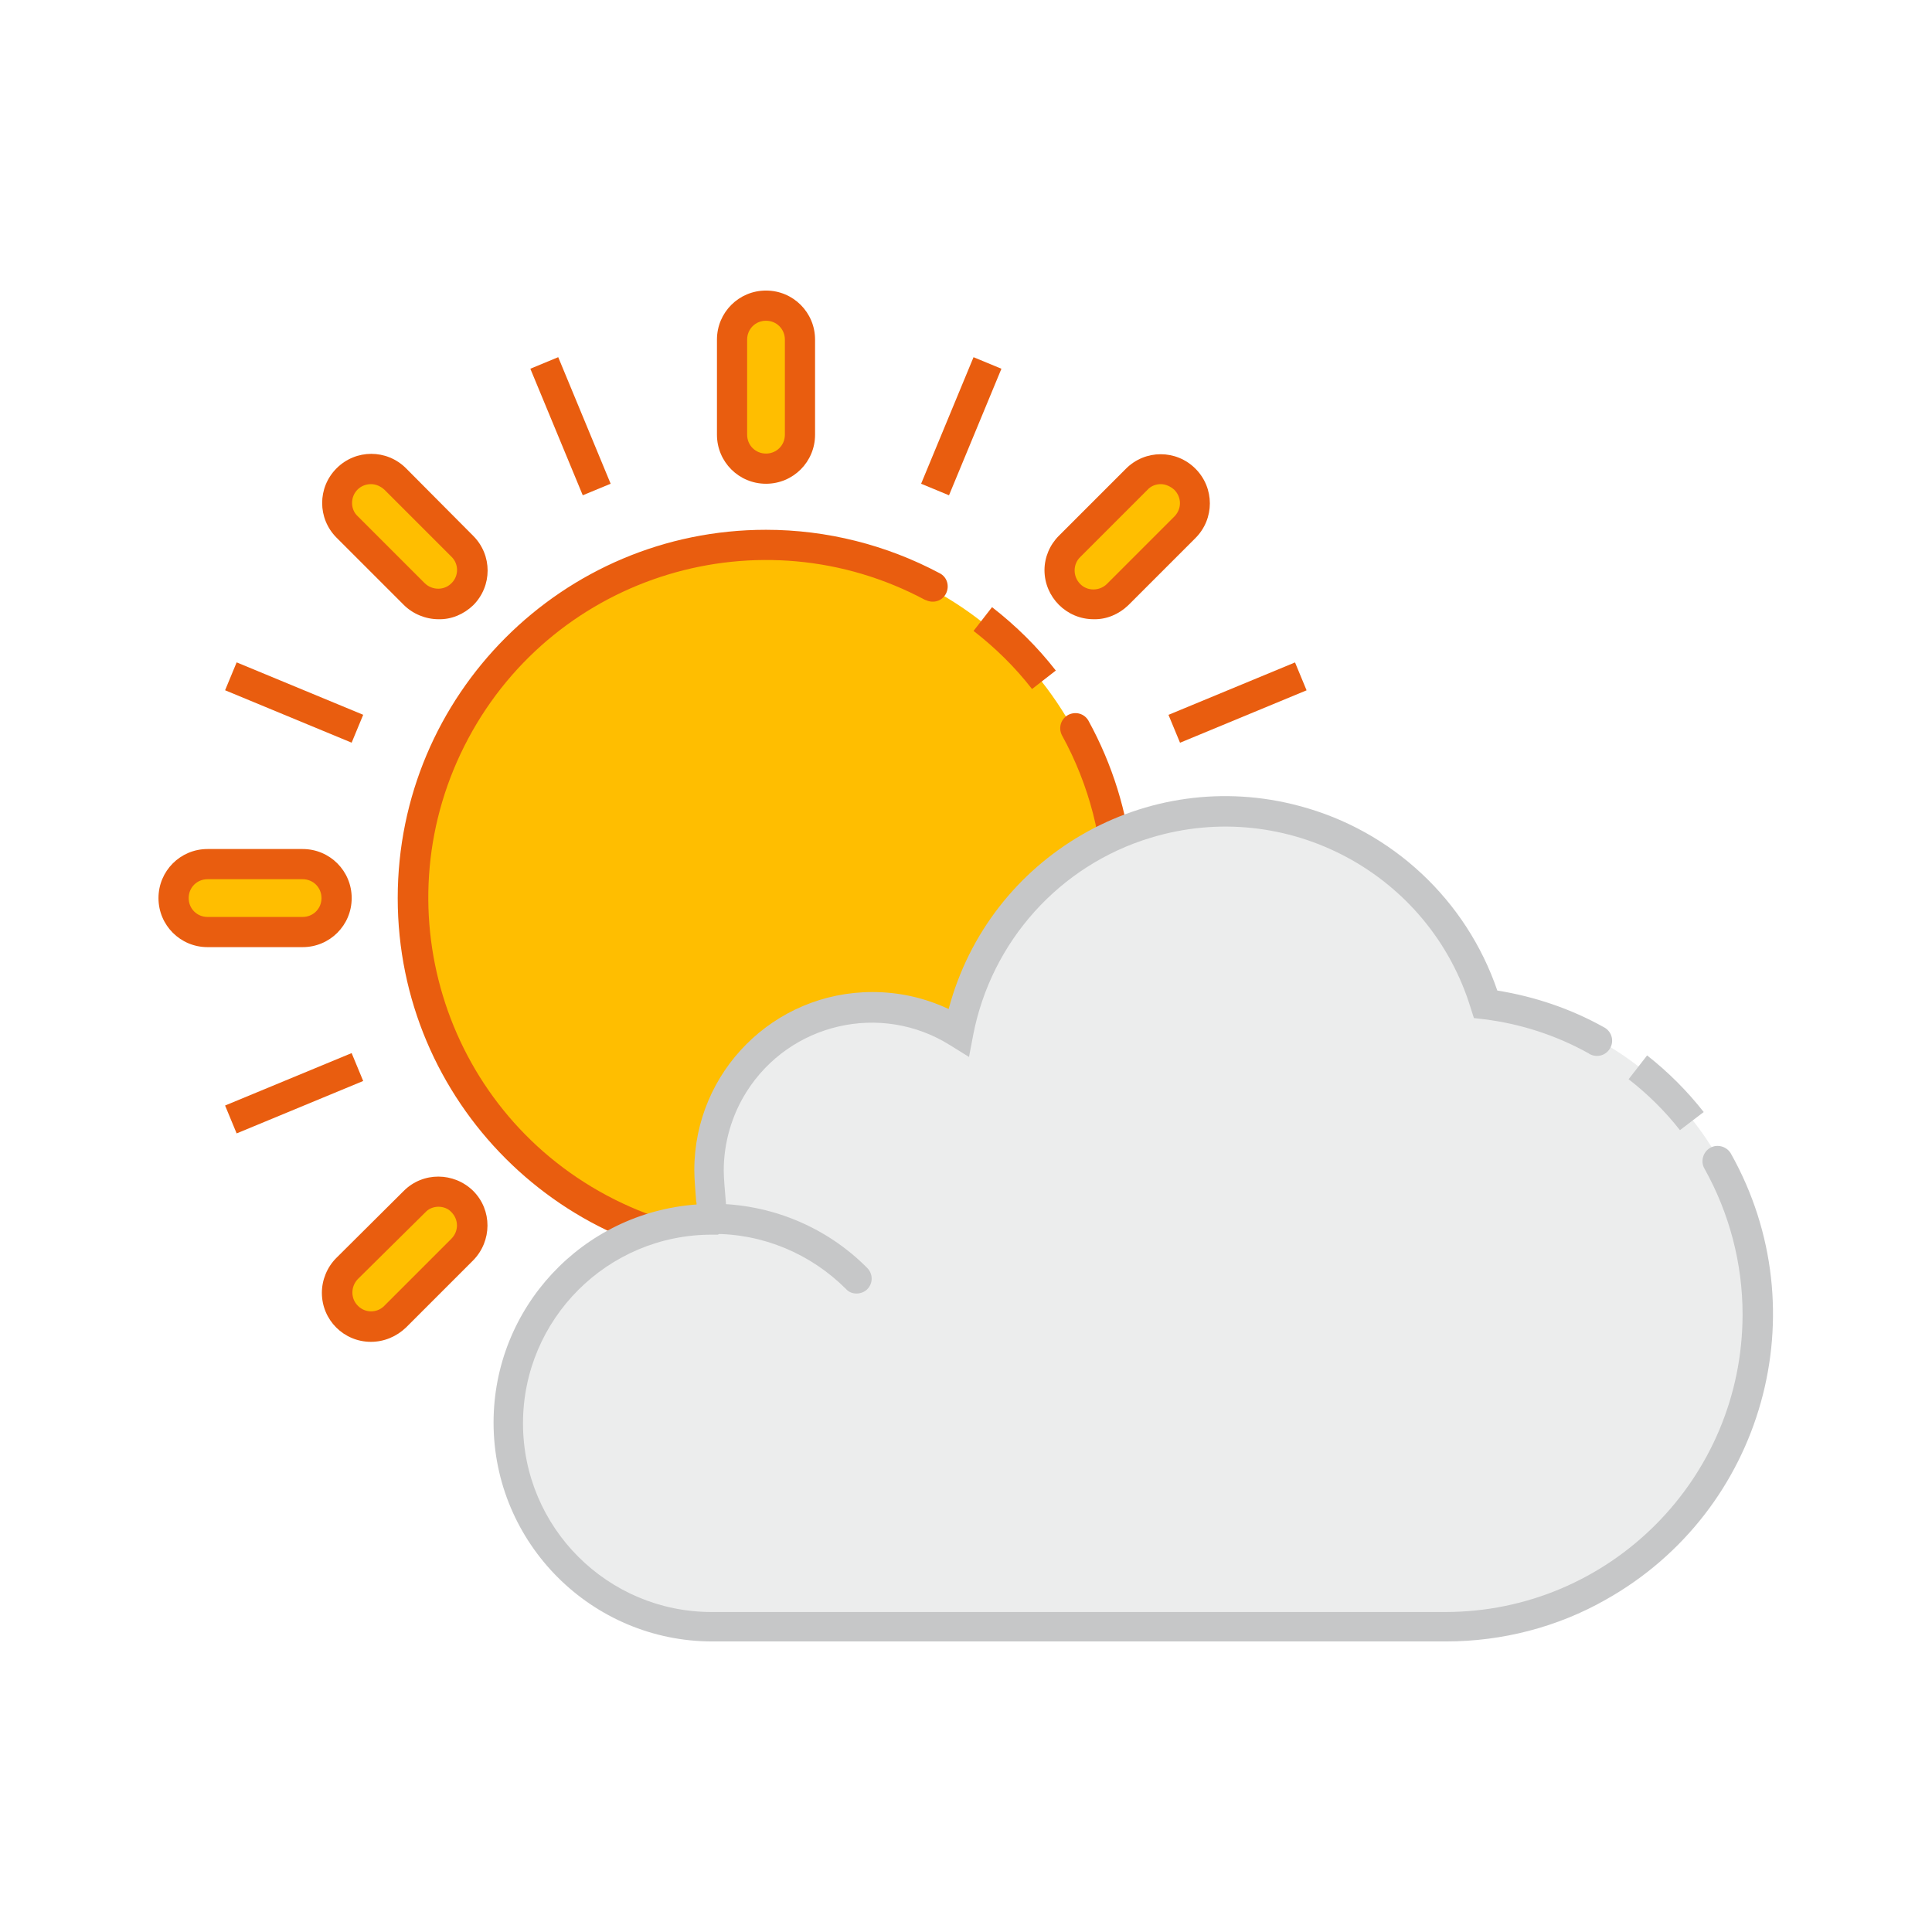
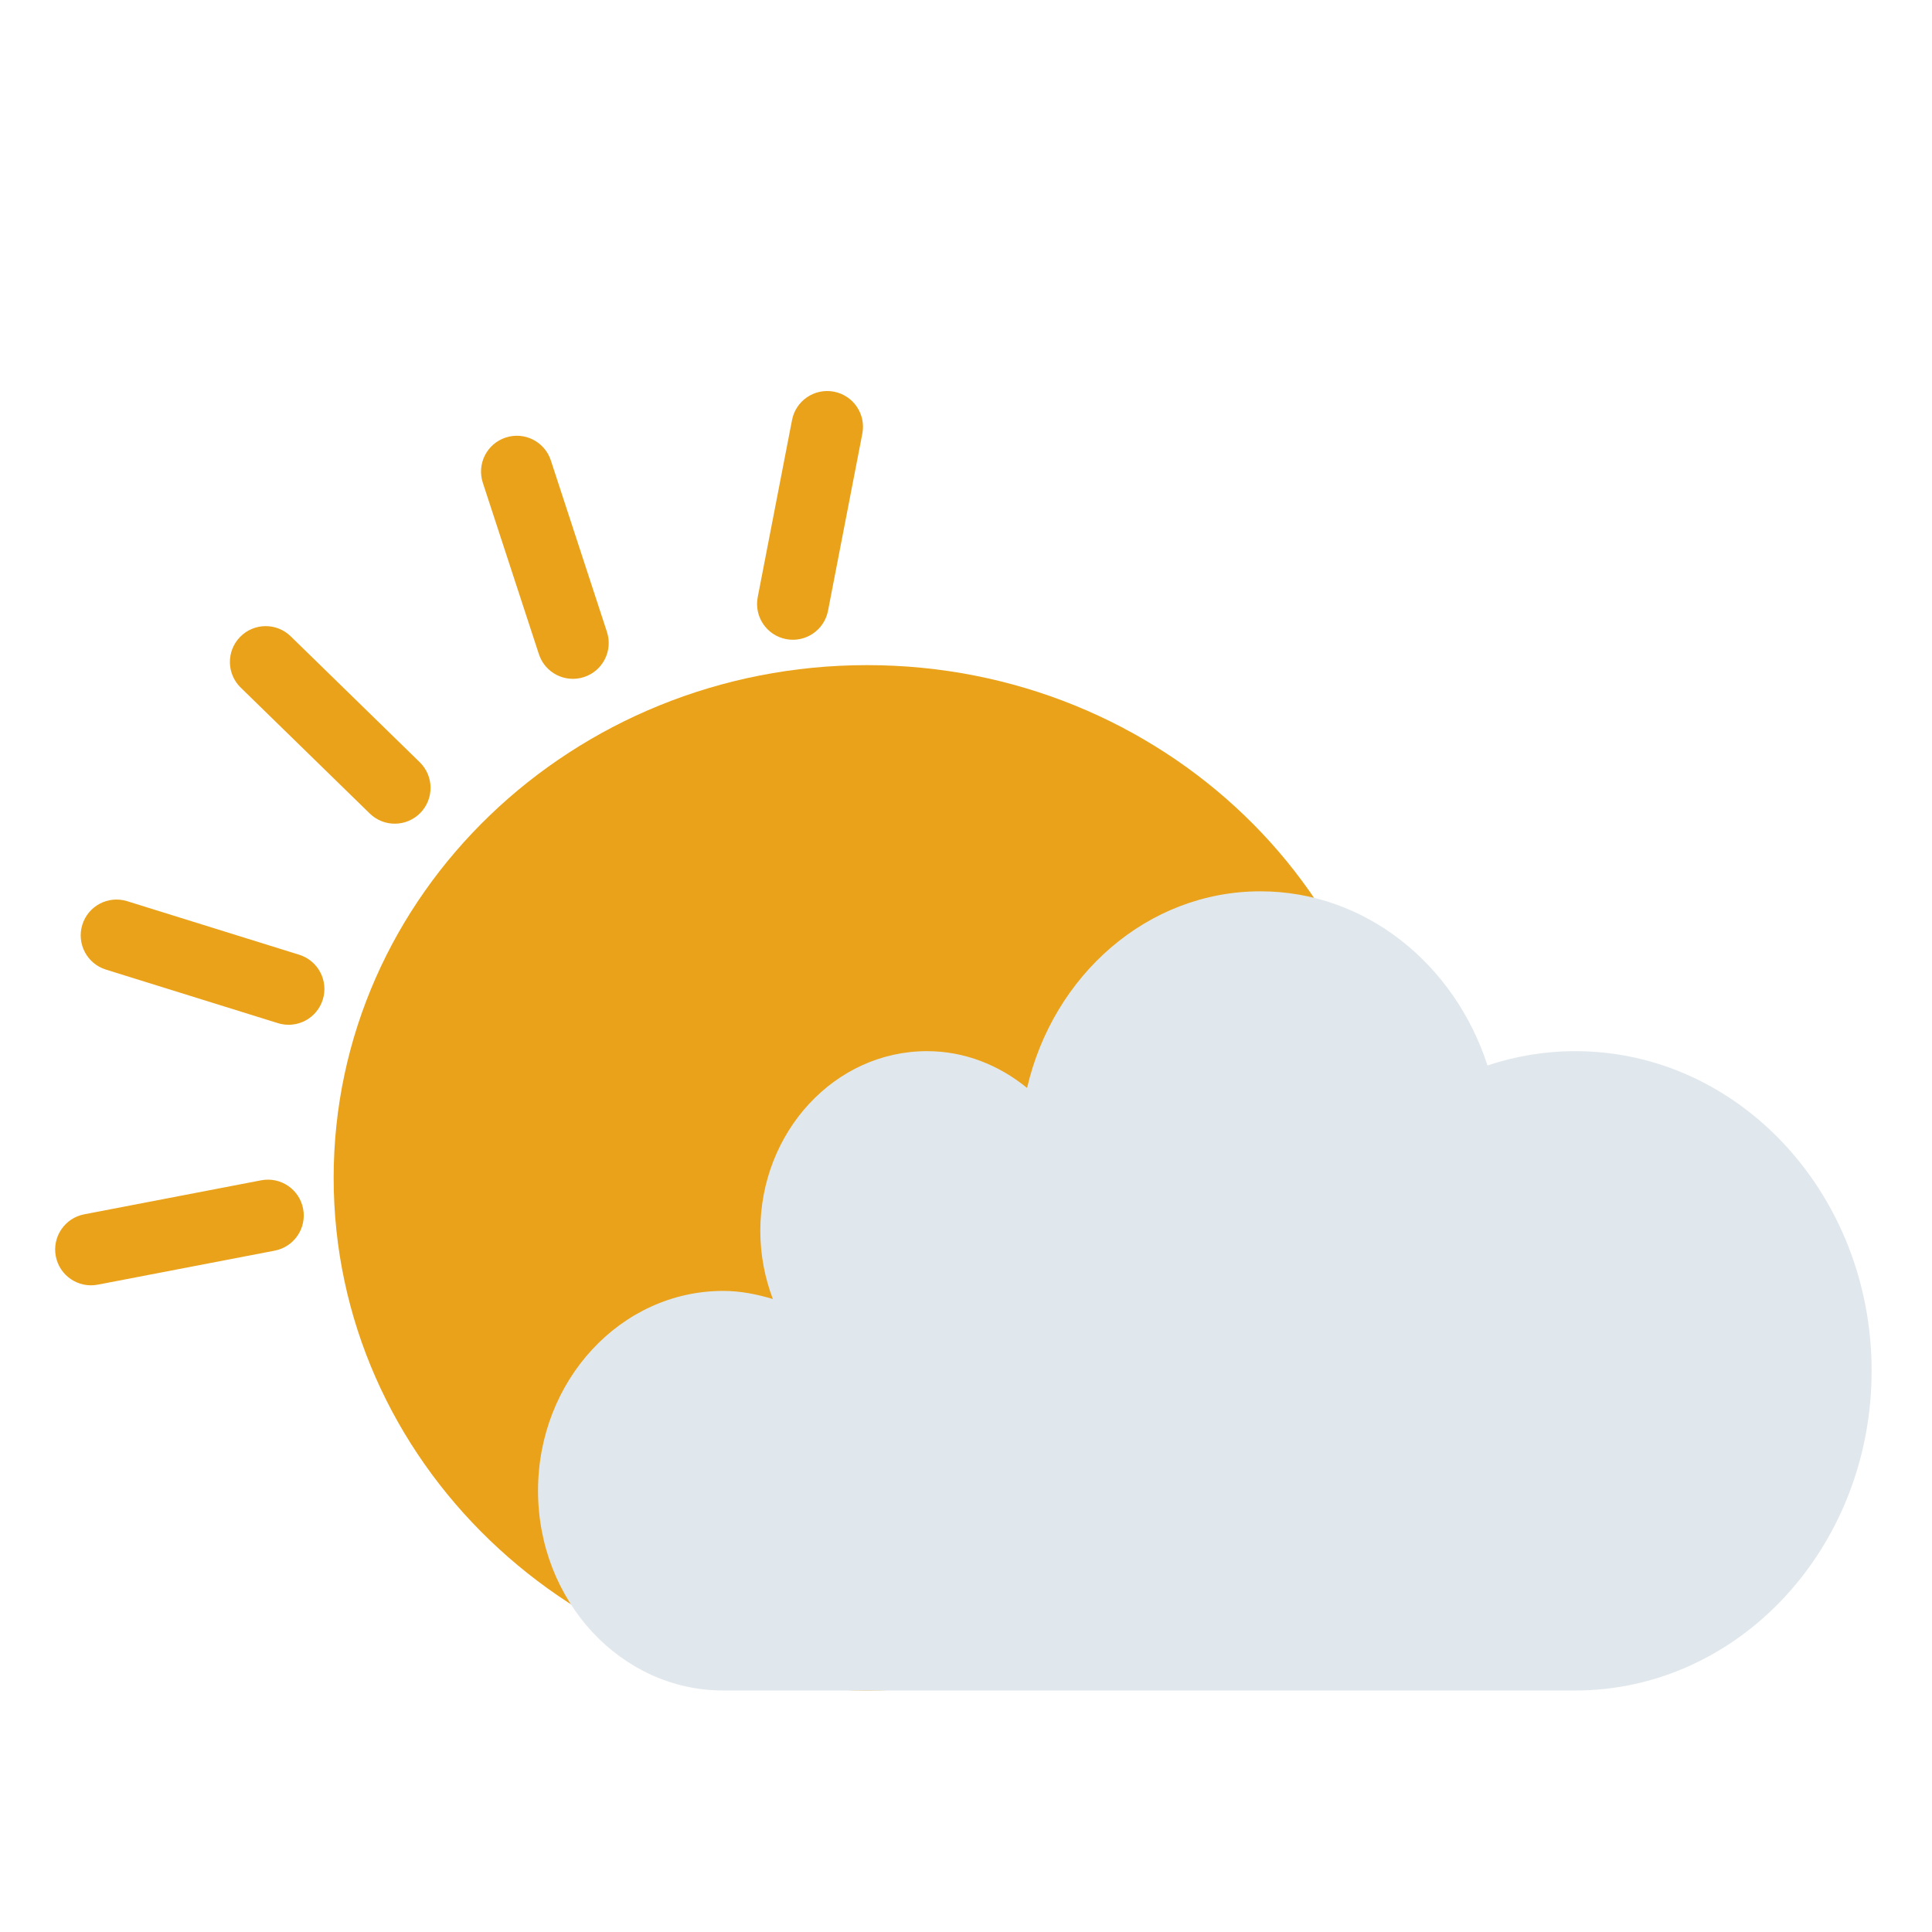
- <svg xmlns="http://www.w3.org/2000/svg" version="1.1" id="Nublado" x="0px" y="0px" viewBox="0 0 512 512" style="enable-background:new 0 0 512 512;" xml:space="preserve">
-   <style type="text/css">
- 	.st0{fill:#FFBE00;}
- 	.st1{fill:#E95D0F;}
- 	.st2{fill:#ECEDED;}
- 	.st3{fill:#C6C7C8;}
- </style>
-   <g>
-     <circle class="st0" cx="203" cy="238" r="92.9" />
-     <path class="st0" d="M203,81L203,81c5,0,9,4,9,9v25.2c0,5-4,9-9,9l0,0c-5,0-9-4-9-9V90C194,85,198,81,203,81z" />
-     <path class="st1" d="M203,128.2c-7.2,0-13-5.8-13-13V90c0-7.2,5.8-13,13-13s13,5.8,13,13v25.2C216,122.4,210.2,128.2,203,128.2z    M203,85c-2.8,0-5,2.2-5,5v25.2c0,2.8,2.2,5,5,5s5-2.2,5-5V90C208,87.2,205.8,85,203,85z" />
-     <path class="st0" d="M92,127L92,127c3.5-3.5,9.2-3.5,12.7,0l17.8,17.8c3.5,3.5,3.5,9.2,0,12.7l0,0c-3.5,3.5-9.2,3.5-12.7,0   L92,139.7C88.5,136.2,88.5,130.5,92,127z" />
-     <path class="st1" d="M116.2,164.1c-3.4,0-6.8-1.4-9.2-3.8l-17.8-17.8c-5.1-5.1-5.1-13.3,0-18.4c5.1-5.1,13.3-5.1,18.4,0l17.8,17.9   c5.1,5.1,5.1,13.3,0,18.4C122.9,162.8,119.6,164.2,116.2,164.1L116.2,164.1z M98.3,128.3c-2.8,0-5,2.2-5,5c0,1.3,0.5,2.6,1.5,3.5   l17.8,17.8c2,1.9,5.2,1.9,7.1-0.1c1.9-1.9,1.9-5,0-6.9l-17.8-17.8C100.9,128.9,99.7,128.3,98.3,128.3z" />
-     <path class="st0" d="M46,238L46,238c0-5,4-9,9-9h25.2c5,0,9,4,9,9l0,0c0,5-4,9-9,9H55C50,247,46,242.9,46,238z" />
-     <path class="st1" d="M80.2,251H55c-7.2,0-13-5.8-13-13s5.8-13,13-13h25.2c7.2,0,13,5.8,13,13S87.4,251,80.2,251z M55,233   c-2.8,0-5,2.2-5,5s2.2,5,5,5h25.2c2.8,0,5-2.2,5-5s-2.2-5-5-5H55z" />
-     <path class="st0" d="M92,348.9L92,348.9c-3.5-3.5-3.5-9.2,0-12.7l17.8-17.8c3.5-3.5,9.2-3.5,12.7,0l0,0c3.5,3.5,3.5,9.2,0,12.7   l-17.8,17.8C101.2,352.5,95.5,352.5,92,348.9z" />
-     <path class="st1" d="M98.3,355.6c-7.2,0-13-5.8-13-13c0-3.4,1.4-6.8,3.8-9.2l17.9-17.8c5.1-5.1,13.3-5,18.4,0   c5.1,5.1,5,13.3,0,18.4l0,0l-17.8,17.8C105.1,354.2,101.8,355.6,98.3,355.6z M116.2,319.8c-1.3,0-2.6,0.5-3.5,1.5L94.8,339   c-1.9,2-1.9,5.2,0.1,7.1c1.9,1.9,5,1.9,6.9,0l17.8-17.8c2-2,2-5.1,0-7.1C118.8,320.3,117.5,319.8,116.2,319.8z" />
-     <path class="st0" d="M313.9,127L313.9,127c3.5,3.5,3.5,9.2,0,12.7l-17.8,17.8c-3.5,3.5-9.2,3.5-12.7,0l0,0c-3.5-3.5-3.5-9.2,0-12.7   l17.8-17.8C304.7,123.5,310.4,123.5,313.9,127z" />
-     <path class="st1" d="M289.8,164.1c-7.2,0-13-5.9-13-13c0-3.4,1.4-6.7,3.8-9.1l17.8-17.8c5.1-5.1,13.3-5.1,18.4,0   c5.1,5.1,5.1,13.3,0,18.4l0,0L299,160.4C296.5,162.8,293.2,164.2,289.8,164.1z M307.6,128.3c-1.3,0-2.6,0.5-3.5,1.5l-17.8,17.8   c-2,1.9-2,5.1-0.1,7.1s5.1,2,7.1,0.1c0,0,0.1-0.1,0.1-0.1l17.8-17.8c2-2,2-5.1,0-7.1C310.2,128.9,308.9,128.3,307.6,128.3   L307.6,128.3z" />
-     <path class="st1" d="M203,335.6c-53.9,0-97.6-43.7-97.6-97.6s43.7-97.6,97.6-97.6c16.1,0,31.9,4,46,11.5c2,1,2.7,3.4,1.7,5.4   s-3.4,2.7-5.4,1.7c0,0-0.1,0-0.1,0c-43.6-23.3-97.8-6.9-121.1,36.7s-6.9,97.8,36.7,121.1s97.8,6.9,121.1-36.7   c14.3-26.7,14.1-58.8-0.5-85.3c-1-2-0.2-4.4,1.8-5.4c1.9-0.9,4.1-0.3,5.2,1.5c26,47.3,8.7,106.6-38.5,132.6   C235.6,331.4,219.4,335.6,203,335.6z" />
-     <path class="st1" d="M273.5,182.6c-4.5-5.8-9.7-10.9-15.5-15.4l4.9-6.3c6.3,4.9,12,10.5,16.9,16.8L273.5,182.6z" />
-     <rect x="74" y="168" transform="matrix(0.3827 -0.9239 0.9239 0.3827 -123.8828 187.0008)" class="st1" width="8" height="36.3" />
-     <rect x="309.8" y="182.2" transform="matrix(0.9239 -0.3827 0.3827 0.9239 -46.2943 139.6686)" class="st1" width="36.3" height="8" />
-     <rect x="59.8" y="285.7" transform="matrix(0.9239 -0.3827 0.3827 0.9239 -104.9368 51.901)" class="st1" width="36.3" height="8" />
-     <rect x="236.6" y="109" transform="matrix(0.3827 -0.9239 0.9239 0.3827 52.8525 305.077)" class="st1" width="36.3" height="8" />
-     <rect x="147.2" y="94.8" transform="matrix(0.9239 -0.3827 0.3827 0.9239 -31.7322 66.4646)" class="st1" width="8" height="36.3" />
-     <path class="st2" d="M186.6,431c-29.8-0.6-53.5-25.3-52.9-55.1c0.6-29.8,25.3-53.5,55.1-52.9c0.4,0-0.7-8.4-0.7-13   c0-23.9,19.3-43.2,43.2-43.2c8.1,0,16,2.3,22.9,6.6c7.5-39.1,45.2-64.7,84.3-57.2c26.3,5,47.6,24.2,55.4,49.8   c45.4,5.7,77.5,47.1,71.8,92.5c-5.2,41.5-40.6,72.6-82.4,72.5H186.6z" />
-     <path class="st3" d="M445.2,299.5c-4-5.1-8.6-9.6-13.6-13.5l4.9-6.3c5.6,4.4,10.6,9.4,15,15L445.2,299.5z" />
-     <path class="st3" d="M383.2,435H188.8c-32,0-58-26-58-58c0-30.4,23.5-55.6,53.8-57.8c0-0.3,0-0.5-0.1-0.7c-0.2-2.8-0.5-6-0.5-8.4   c0-26.1,21.1-47.2,47.2-47.2c7,0,13.8,1.5,20.2,4.5c10.8-40.6,52.5-64.7,93-53.8c24.5,6.5,44.2,24.9,52.4,48.9   c9.9,1.6,19.4,4.8,28.2,9.7c2,1,2.8,3.4,1.8,5.4c-1,2-3.4,2.8-5.4,1.8c-0.1,0-0.2-0.1-0.3-0.2c-8.6-4.8-18.1-7.9-27.9-9.1l-2.6-0.3   l-0.8-2.5c-10.9-35.9-48.9-56.2-84.8-45.3c-24.2,7.3-42.3,27.5-47.1,52.3l-1.1,5.8l-5-3.1c-18.3-11.5-42.5-5.9-54,12.4   c-3.9,6.2-6,13.5-6,20.8c0,2,0.3,5.2,0.5,7.7c0.5,5.4,0.6,6.5-0.8,8l-1.2,1.3h-1.7c-27.6,0-50,22.4-50,50s22.4,50,50,50h194.4   c43.5,0,78.8-35.3,78.8-78.9c0-13.5-3.5-26.8-10.1-38.6c-1.1-1.9-0.4-4.4,1.5-5.5s4.4-0.4,5.5,1.5c23.5,41.8,8.7,94.7-33.1,118.2   C412.8,431.2,398.1,435,383.2,435z" />
-     <path class="st3" d="M227,342.8c-1.1,0-2.1-0.4-2.8-1.2c-9.4-9.4-22.1-14.7-35.4-14.6c-2.2,0-4-1.8-4-4s1.8-4,4-4   c15.4,0,30.2,6.1,41,17c1.6,1.6,1.6,4.1,0,5.7C229.1,342.4,228,342.8,227,342.8L227,342.8z" />
-   </g>
+ <svg xmlns="http://www.w3.org/2000/svg" width="512" height="512" viewBox="0 0 512 512" fill="none">
+   <ellipse cx="229.789" cy="312.133" rx="141.367" ry="135.867" fill="#E9A219" />
+   <rect width="18.986" height="66.739" rx="9.493" transform="matrix(-0.188432 -0.982086 0.982032 -0.188716 16.5776 342.241)" fill="#E9A219" />
+   <path d="M209.898 111.314C210.895 106.17 215.873 102.806 221.017 103.8V103.8C226.162 104.794 229.524 109.77 228.528 114.914L219.434 161.856C218.437 167 213.459 170.364 208.315 169.37V169.37C203.17 168.376 199.808 163.401 200.804 158.257L209.898 111.314Z" fill="#E9A219" />
+   <rect width="18.974" height="66.784" rx="9.487" transform="matrix(0.950297 -0.311344 0.310904 0.950441 125 118.907)" fill="#E9A219" />
+   <rect width="18.98" height="66.762" rx="9.49" transform="matrix(0.697785 -0.716308 0.715761 0.698345 57 175.595)" fill="#E9A219" />
+   <rect width="18.986" height="66.742" rx="9.493" transform="matrix(0.296856 -0.954922 0.95479 0.29728 19 254.13)" fill="#E9A219" />
+   <path d="M417.471 278.566C409.362 278.566 401.567 279.892 394.206 282.356C385.501 255.502 361.883 236.207 334.013 236.207C304.134 236.207 279.112 258.401 272.186 288.319C264.784 282.278 255.666 278.566 245.669 278.566C221.263 278.566 201.492 299.901 201.492 326.219C201.492 332.606 202.704 338.681 204.814 344.255C200.603 342.995 196.251 342.104 191.667 342.104C164.555 342.104 142.582 365.802 142.582 395.052C142.582 424.301 164.555 448 191.667 448H417.46C460.84 448 496 410.078 496 363.283C496 316.488 460.84 278.566 417.471 278.566Z" fill="#E1E8ED" />
</svg>
